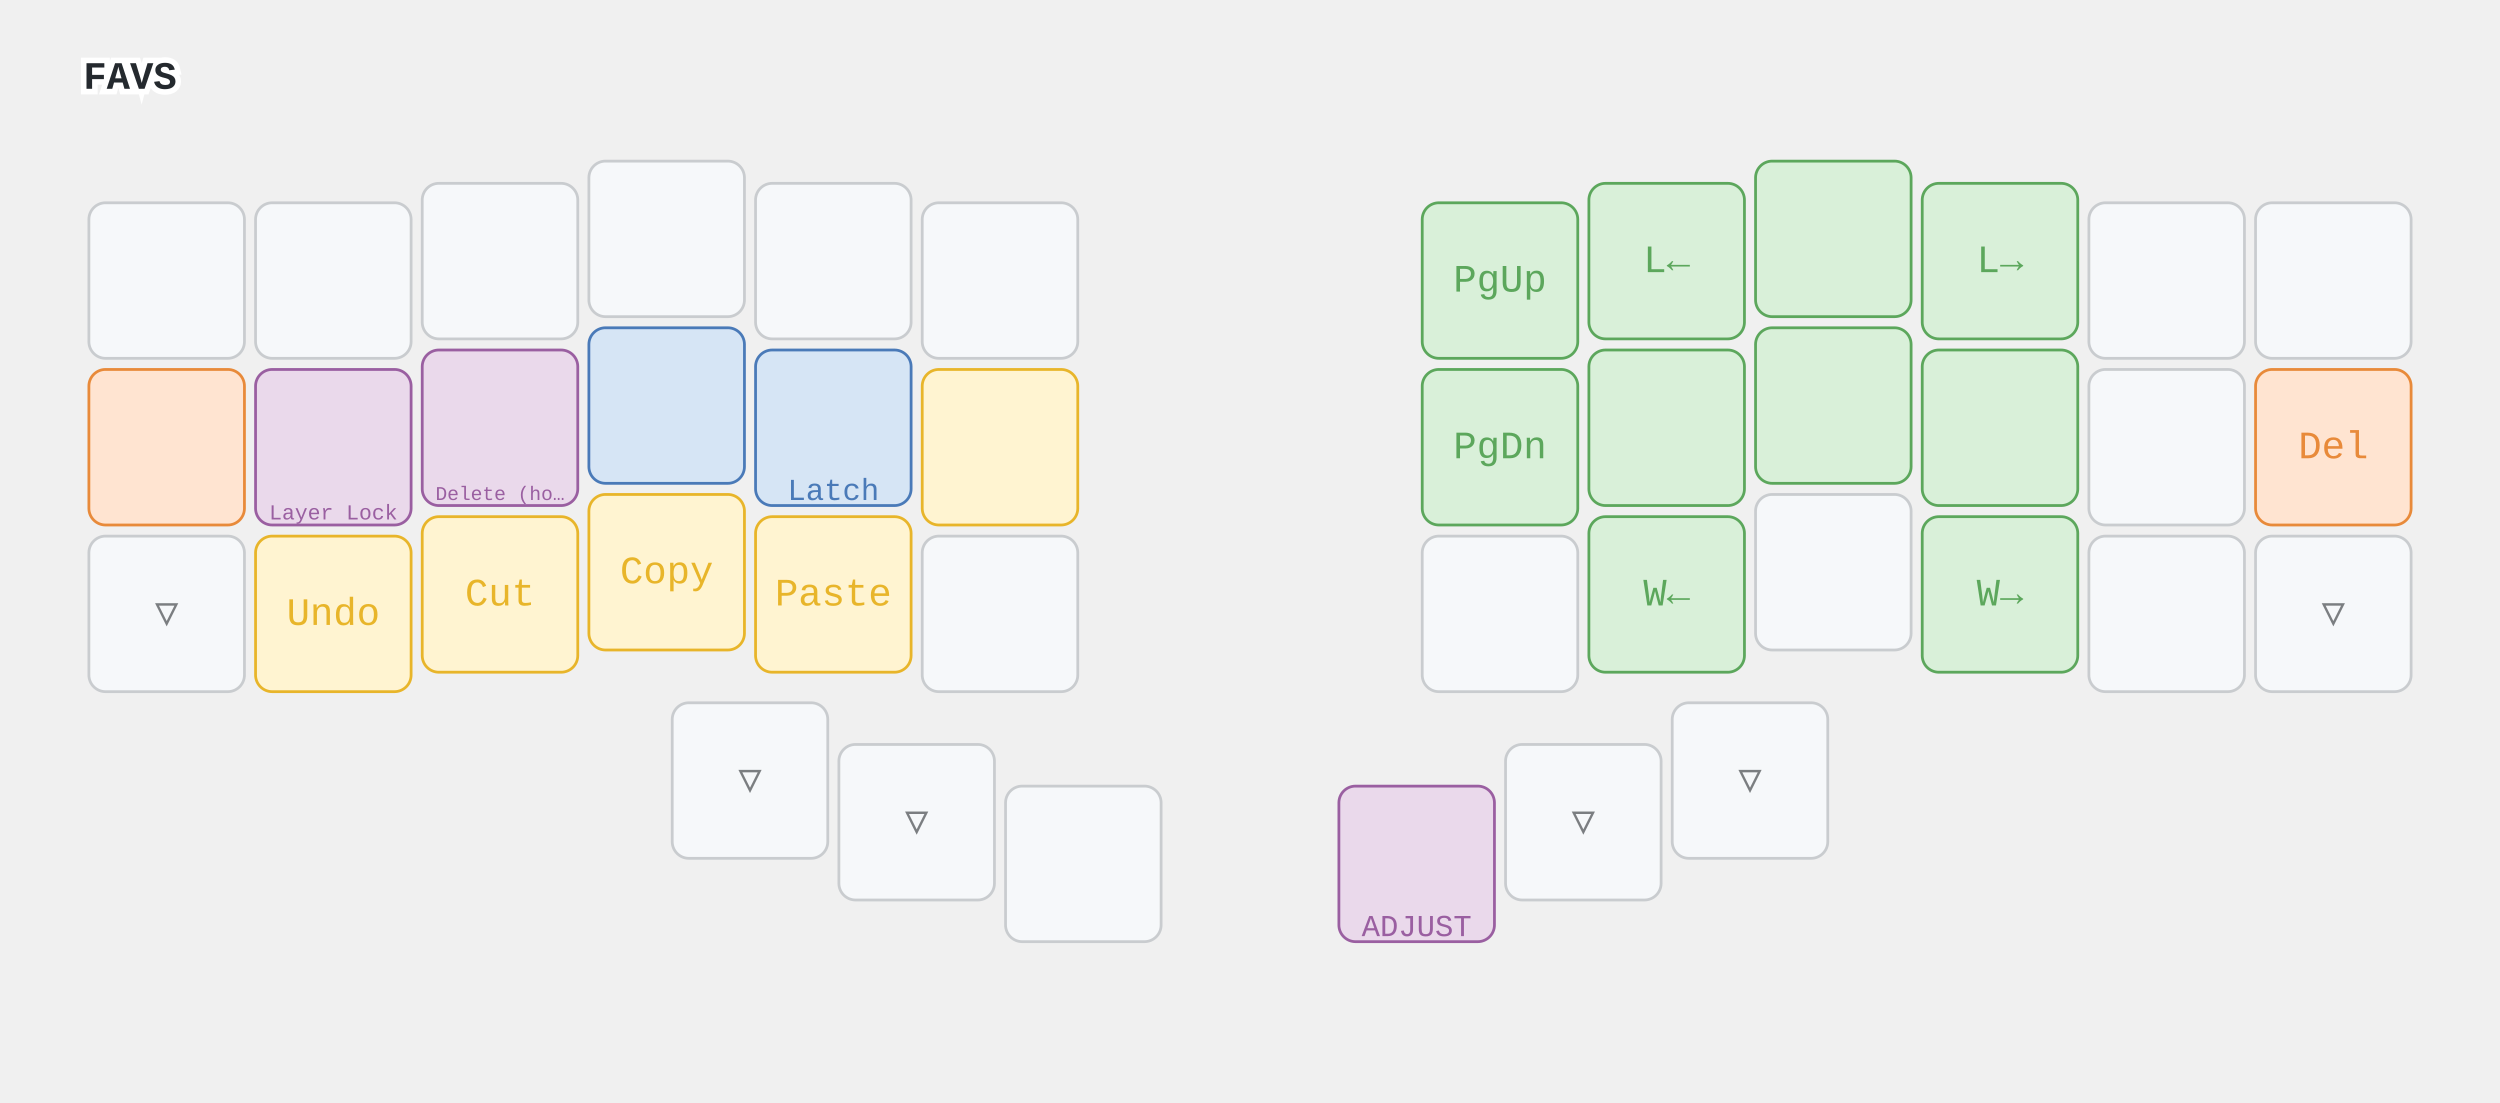
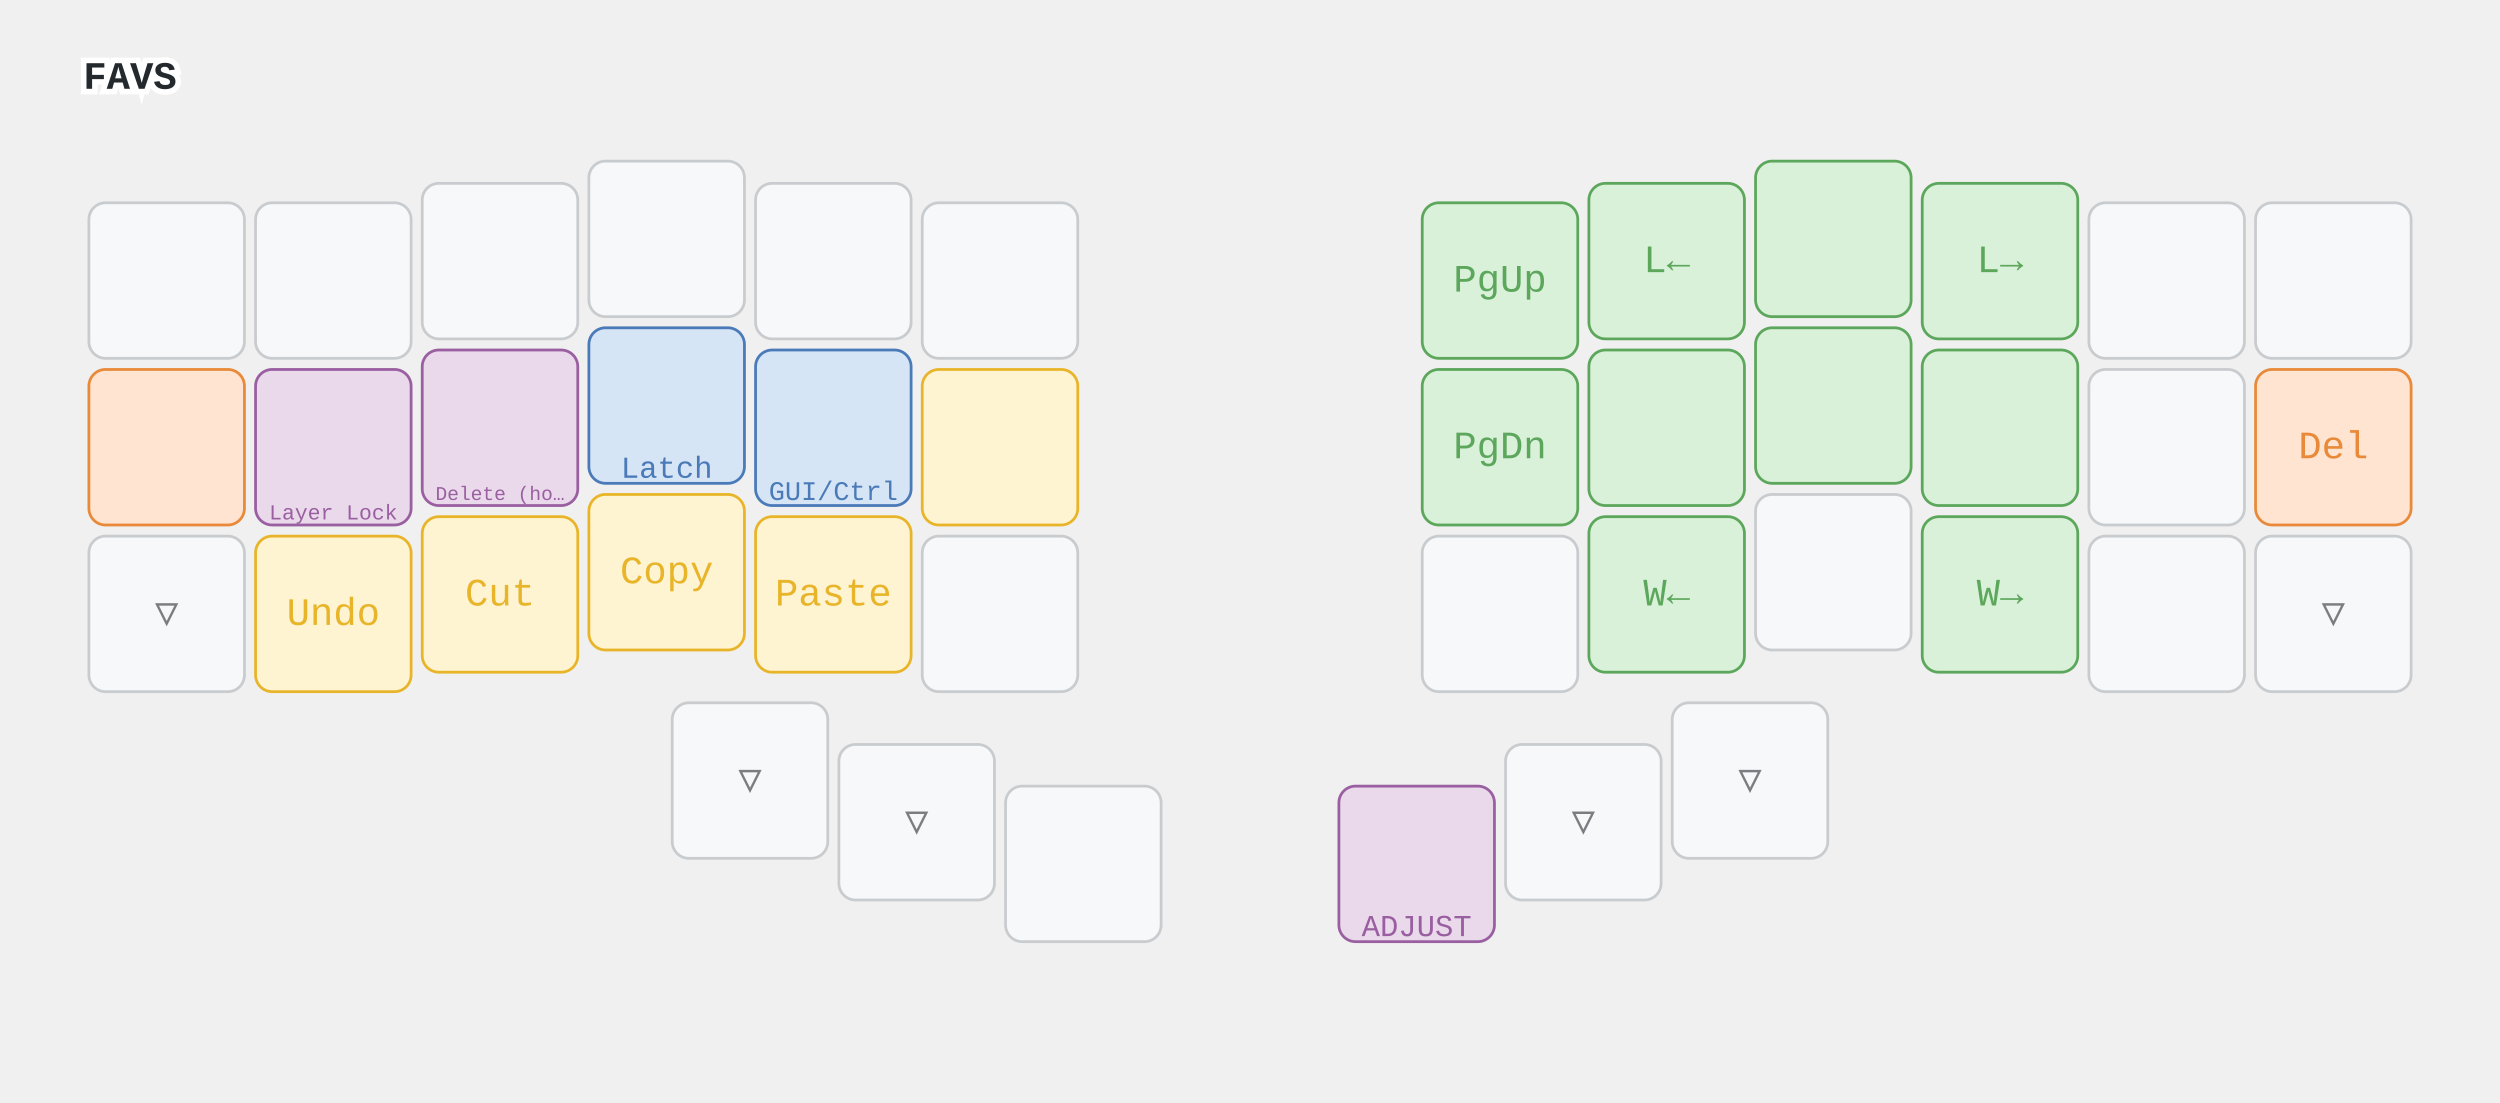
<svg xmlns="http://www.w3.org/2000/svg" xmlns:xlink="http://www.w3.org/1999/xlink" width="900" height="397" viewBox="0 0 900 397" class="keymap">
  <defs>/* start glyphs */
<svg id="mdi:apple-keyboard-shift">
      <svg id="mdi-apple-keyboard-shift" viewBox="0 0 24 24">
        <path d="M15,18V12H17.17L12,6.83L6.83,12H9V18H15M12,4L22,14H17V20H7V14H2L12,4Z" />
      </svg>
    </svg>
    <svg id="mdi:arrow-down">
      <svg id="mdi-arrow-down" viewBox="0 0 24 24">
        <path d="M11,4H13V16L18.5,10.5L19.92,11.92L12,19.84L4.08,11.92L5.5,10.5L11,16V4Z" />
      </svg>
    </svg>
    <svg id="mdi:arrow-left">
      <svg id="mdi-arrow-left" viewBox="0 0 24 24">
        <path d="M20,11V13H8L13.5,18.5L12.08,19.92L4.16,12L12.08,4.08L13.5,5.5L8,11H20Z" />
      </svg>
    </svg>
    <svg id="mdi:arrow-right">
      <svg id="mdi-arrow-right" viewBox="0 0 24 24">
        <path d="M4,11V13H16L10.5,18.5L11.92,19.92L19.84,12L11.92,4.08L10.5,5.5L16,11H4Z" />
      </svg>
    </svg>
    <svg id="mdi:arrow-up">
      <svg id="mdi-arrow-up" viewBox="0 0 24 24">
        <path d="M13,20H11V8L5.5,13.5L4.08,12.08L12,4.16L19.92,12.08L18.5,13.5L13,8V20Z" />
      </svg>
    </svg>
    <svg id="mdi:backspace-outline">
      <svg id="mdi-backspace-outline" viewBox="0 0 24 24">
        <path d="M19,15.59L17.59,17L14,13.41L10.41,17L9,15.59L12.59,12L9,8.41L10.41,7L14,10.59L17.59,7L19,8.41L15.41,12L19,15.59M22,3A2,2 0 0,1 24,5V19A2,2 0 0,1 22,21H7C6.31,21 5.77,20.64 5.41,20.11L0,12L5.41,3.88C5.77,3.35 6.31,3 7,3H22M22,5H7L2.28,12L7,19H22V5Z" />
      </svg>
    </svg>
    <svg id="mdi:keyboard-esc">
      <svg id="mdi-keyboard-esc" viewBox="0 0 24 24">
        <path d="M1 7H7V9H3V11H7V13H3V15H7V17H1V7M11 7H15V9H11V11H13C14.11 11 15 11.9 15 13V15C15 16.11 14.11 17 13 17H9V15H13V13H11C9.9 13 9 12.11 9 11V9C9 7.9 9.9 7 11 7M19 7H21C22.11 7 23 7.9 23 9V10H21V9H19V15H21V14H23V15C23 16.11 22.11 17 21 17H19C17.9 17 17 16.11 17 15V9C17 7.9 17.9 7 19 7Z" />
      </svg>
    </svg>
    <svg id="mdi:layers-triple-outline">
      <svg id="mdi-layers-triple-outline" viewBox="0 0 24 24">
        <path d="M12 16.54L19.37 10.8L21 12.07L12 19.07L3 12.07L4.62 10.81L12 16.54M12 14L3 7L12 0L21 7L12 14M12 2.53L6.26 7L12 11.47L17.74 7L12 2.53M12 21.47L19.37 15.73L21 17L12 24L3 17L4.62 15.74L12 21.47" />
      </svg>
    </svg>
    <svg id="mdi:lock-outline">
      <svg id="mdi-lock-outline" viewBox="0 0 24 24">
        <path d="M12,17C10.89,17 10,16.1 10,15C10,13.89 10.89,13 12,13A2,2 0 0,1 14,15A2,2 0 0,1 12,17M18,20V10H6V20H18M18,8A2,2 0 0,1 20,10V20A2,2 0 0,1 18,22H6C4.89,22 4,21.1 4,20V10C4,8.89 4.89,8 6,8H7V6A5,5 0 0,1 12,1A5,5 0 0,1 17,6V8H18M12,3A3,3 0 0,0 9,6V8H15V6A3,3 0 0,0 12,3Z" />
      </svg>
    </svg>
    <svg id="mdi:star-four-points-box">
      <svg id="mdi-star-four-points-box" viewBox="0 0 24 24">
        <path d="M5 3H19C20.1 3 21 3.89 21 5V19C21 19.53 20.79 20.04 20.41 20.41C20.04 20.79 19.53 21 19 21H5C4.47 21 3.96 20.79 3.59 20.41C3.21 20.04 3 19.53 3 19V5C3 3.89 3.89 3 5 3M12 17L13.56 13.58L17 12L13.56 10.44L12 7L10.43 10.44L7 12L10.43 13.58L12 17Z" />
      </svg>
    </svg>
    <svg id="mdi:swap-horizontal">
      <svg id="mdi-swap-horizontal" viewBox="0 0 24 24">
        <path d="M21,9L17,5V8H10V10H17V13M7,11L3,15L7,19V16H14V14H7V11Z" />
      </svg>
    </svg>
  </defs>/* end glyphs */
<style>/* inherit to force styles through use tags */
svg path {
    fill: inherit;
}

/* font and background color specifications */
svg.keymap {
    font-family: SFMono-Regular,Consolas,Liberation Mono,Menlo,monospace;
    font-size: 14px;
    font-kerning: normal;
    text-rendering: optimizeLegibility;
    fill: #24292e;
}

/* default key styling */
rect.key {
    fill: #f6f8fa;
}

rect.key, rect.combo {
    stroke: #c9cccf;
    stroke-width: 1;
}

/* default key side styling, only used is draw_key_sides is set */
rect.side {
    filter: brightness(90%);
}

/* color accent for combo boxes */
rect.combo, rect.combo-separate {
    fill: #cdf;
}

/* color accent for held keys */
rect.held, rect.combo.held {
    fill: #fdd;
}

/* color accent for ghost (optional) keys */
rect.ghost, rect.combo.ghost {
    stroke-dasharray: 4, 4;
    stroke-width: 2;
}

text {
    text-anchor: middle;
    dominant-baseline: middle;
}

/* styling for layer labels */
text.label {
    font-weight: bold;
    text-anchor: start;
    stroke: white;
    stroke-width: 4;
    paint-order: stroke;
}

/* styling for optional footer */
text.footer {
    text-anchor: end;
    dominant-baseline: auto;
    stroke: white;
    stroke-width: 4;
    paint-order: stroke;
}

/* styling for combo tap, and key non-tap label text */
text.combo, text.hold, text.shifted, text.left, text.right, text.tl, text.tr, text.bl, text.br {
    font-size: 11px;
}

text.hold, text.bl, text.br {
    text-anchor: middle;
    dominant-baseline: auto;
}

text.shifted, text.tl, text.tr {
    text-anchor: middle;
    dominant-baseline: hanging;
}

text.left, text.tl, text.bl {
    text-anchor: start;
}

text.right, text.tr, text.br {
    text-anchor: end;
}

text.layer-activator {
    text-decoration: underline;
}

/* styling for hold/shifted label text in combo box */
text.combo.hold, text.combo.shifted, text.combo.left, text.combo.right {
    font-size: 8px;
}

/* lighter symbol for transparent keys */
text.trans {
    fill: #7b7e81;
}

/* styling for combo dendrons */
path.combo {
    stroke-width: 1;
    stroke: gray;
    fill: none;
}

/* Start Tabler Icons Cleanup */
/* cannot use height/width with glyphs */
.icon-tabler &gt; path {
    fill: inherit;
    stroke: inherit;
    stroke-width: 2;
}
/* hide tabler's default box */
.icon-tabler &gt; path[stroke="none"][fill="none"] {
    visibility: hidden;
}
/* End Tabler Icons Cleanup */

.key.modifier rect { fill: #d6e5f5; stroke: #4a7ab8; }
.key.modifier :not(rect) { fill: #4a7ab8; }
.key.nav rect { fill: #d9f0d9; stroke: #5ca75c; }
.key.nav :not(rect) { fill: #5ca75c; }
.key.editing rect { fill: #ffe4d1; stroke: #e88a3a; }
.key.editing :not(rect) { fill: #e88a3a; }
.key.layer rect { fill: #ead9eb; stroke: #9a5fa1; }
.key.layer :not(rect) { fill: #9a5fa1; }
.key.system rect { fill: #fff4d1; stroke: #e8b52a; }
.key.system :not(rect) { fill: #e8b52a; }
.key.symbol rect { fill: #d4f0e8; stroke: #4aa78a; }
.key.symbol :not(rect) { fill: #4aa78a; }
.key.accent rect { fill: #ffe0d6; stroke: #e86d4a; }
.key.accent :not(rect) { fill: #e86d4a; }
</style>
  <g transform="translate(30, 0)" class="layer-FAVS">
    <text x="0" y="28" class="label" id="FAVS">FAVS</text>
    <g transform="translate(0, 56)">
      <g transform="translate(30, 45)" class="key keypos-0">
        <rect rx="6" ry="6" x="-28" y="-28" width="56" height="56" class="key" />
      </g>
      <g transform="translate(90, 45)" class="key keypos-1">
        <rect rx="6" ry="6" x="-28" y="-28" width="56" height="56" class="key" />
      </g>
      <g transform="translate(150, 38)" class="key keypos-2">
        <rect rx="6" ry="6" x="-28" y="-28" width="56" height="56" class="key" />
      </g>
      <g transform="translate(210, 30)" class="key keypos-3">
        <rect rx="6" ry="6" x="-28" y="-28" width="56" height="56" class="key" />
      </g>
      <g transform="translate(270, 38)" class="key keypos-4">
        <rect rx="6" ry="6" x="-28" y="-28" width="56" height="56" class="key" />
      </g>
      <g transform="translate(330, 45)" class="key keypos-5">
        <rect rx="6" ry="6" x="-28" y="-28" width="56" height="56" class="key" />
      </g>
      <g transform="translate(510, 45)" class="key nav keypos-6">
        <rect rx="6" ry="6" x="-28" y="-28" width="56" height="56" class="key nav" />
        <text x="0" y="0" class="key nav tap">PgUp</text>
      </g>
      <g transform="translate(570, 38)" class="key nav keypos-7">
        <rect rx="6" ry="6" x="-28" y="-28" width="56" height="56" class="key nav" />
        <text x="0" y="0" class="key nav tap">L←</text>
      </g>
      <g transform="translate(630, 30)" class="key nav keypos-8">
        <rect rx="6" ry="6" x="-28" y="-28" width="56" height="56" class="key nav" />
        <use href="#mdi:arrow-up" xlink:href="#mdi:arrow-up" x="-7" y="-7" height="14" width="14.0" class="key nav tap glyph mdi:arrow-up" />
      </g>
      <g transform="translate(690, 38)" class="key nav keypos-9">
        <rect rx="6" ry="6" x="-28" y="-28" width="56" height="56" class="key nav" />
        <text x="0" y="0" class="key nav tap">L→</text>
      </g>
      <g transform="translate(750, 45)" class="key keypos-10">
        <rect rx="6" ry="6" x="-28" y="-28" width="56" height="56" class="key" />
      </g>
      <g transform="translate(810, 45)" class="key keypos-11">
        <rect rx="6" ry="6" x="-28" y="-28" width="56" height="56" class="key" />
      </g>
      <g transform="translate(30, 105)" class="key editing keypos-12">
        <rect rx="6" ry="6" x="-28" y="-28" width="56" height="56" class="key editing" />
        <use href="#mdi:keyboard-esc" xlink:href="#mdi:keyboard-esc" x="-7" y="-7" height="14" width="14.0" class="key editing tap glyph mdi:keyboard-esc" />
      </g>
      <g transform="translate(90, 105)" class="key layer keypos-13">
        <rect rx="6" ry="6" x="-28" y="-28" width="56" height="56" class="key layer" />
        <use href="#mdi:lock-outline" xlink:href="#mdi:lock-outline" x="-7" y="-7" height="14" width="14.0" class="key layer tap glyph mdi:lock-outline" />
        <text x="0" y="26" class="key layer hold">
          <tspan style="font-size: 70%">Layer Lock</tspan>
        </text>
      </g>
      <g transform="translate(150, 98)" class="key layer keypos-14">
        <rect rx="6" ry="6" x="-28" y="-28" width="56" height="56" class="key layer" />
        <use href="#mdi:backspace-outline" xlink:href="#mdi:backspace-outline" x="-7" y="-7" height="14" width="14.0" class="key layer tap glyph mdi:backspace-outline" />
        <text x="0" y="26" class="key layer hold">
          <tspan style="font-size: 64%">Delete (ho…</tspan>
        </text>
      </g>
      <g transform="translate(210, 90)" class="key modifier keypos-15">
        <rect rx="6" ry="6" x="-28" y="-28" width="56" height="56" class="key modifier" />
-         <use href="#mdi:star-four-points-box" xlink:href="#mdi:star-four-points-box" x="-7" y="-7" height="14" width="14.0" class="key modifier tap glyph mdi:star-four-points-box" />
+         <use href="#mdi:apple-keyboard-shift" xlink:href="#mdi:apple-keyboard-shift" x="-7" y="-7" height="14" width="14.0" class="key modifier tap glyph mdi:apple-keyboard-shift" />
+         <text x="0" y="26" class="key modifier hold">Latch</text>
      </g>
      <g transform="translate(270, 98)" class="key modifier keypos-16">
        <rect rx="6" ry="6" x="-28" y="-28" width="56" height="56" class="key modifier" />
-         <use href="#mdi:apple-keyboard-shift" xlink:href="#mdi:apple-keyboard-shift" x="-7" y="-7" height="14" width="14.0" class="key modifier tap glyph mdi:apple-keyboard-shift" />
-         <text x="0" y="26" class="key modifier hold">Latch</text>
+         <use href="#mdi:star-four-points-box" xlink:href="#mdi:star-four-points-box" x="-7" y="-7" height="14" width="14.0" class="key modifier tap glyph mdi:star-four-points-box" />
+         <text x="0" y="26" class="key modifier hold">
+           <tspan style="font-size: 88%">GUI/Ctrl</tspan>
+         </text>
      </g>
      <g transform="translate(330, 105)" class="key system keypos-17">
        <rect rx="6" ry="6" x="-28" y="-28" width="56" height="56" class="key system" />
        <use href="#mdi:swap-horizontal" xlink:href="#mdi:swap-horizontal" x="-7" y="-7" height="14" width="14.0" class="key system tap glyph mdi:swap-horizontal" />
      </g>
      <g transform="translate(510, 105)" class="key nav keypos-18">
        <rect rx="6" ry="6" x="-28" y="-28" width="56" height="56" class="key nav" />
        <text x="0" y="0" class="key nav tap">PgDn</text>
      </g>
      <g transform="translate(570, 98)" class="key nav keypos-19">
        <rect rx="6" ry="6" x="-28" y="-28" width="56" height="56" class="key nav" />
        <use href="#mdi:arrow-left" xlink:href="#mdi:arrow-left" x="-7" y="-7" height="14" width="14.0" class="key nav tap glyph mdi:arrow-left" />
      </g>
      <g transform="translate(630, 90)" class="key nav keypos-20">
        <rect rx="6" ry="6" x="-28" y="-28" width="56" height="56" class="key nav" />
        <use href="#mdi:arrow-down" xlink:href="#mdi:arrow-down" x="-7" y="-7" height="14" width="14.0" class="key nav tap glyph mdi:arrow-down" />
      </g>
      <g transform="translate(690, 98)" class="key nav keypos-21">
        <rect rx="6" ry="6" x="-28" y="-28" width="56" height="56" class="key nav" />
        <use href="#mdi:arrow-right" xlink:href="#mdi:arrow-right" x="-7" y="-7" height="14" width="14.0" class="key nav tap glyph mdi:arrow-right" />
      </g>
      <g transform="translate(750, 105)" class="key keypos-22">
        <rect rx="6" ry="6" x="-28" y="-28" width="56" height="56" class="key" />
      </g>
      <g transform="translate(810, 105)" class="key editing keypos-23">
        <rect rx="6" ry="6" x="-28" y="-28" width="56" height="56" class="key editing" />
        <text x="0" y="0" class="key editing tap">Del</text>
      </g>
      <g transform="translate(30, 165)" class="key trans keypos-24">
        <rect rx="6" ry="6" x="-28" y="-28" width="56" height="56" class="key trans" />
        <text x="0" y="0" class="key trans tap">▽</text>
      </g>
      <g transform="translate(90, 165)" class="key system keypos-25">
        <rect rx="6" ry="6" x="-28" y="-28" width="56" height="56" class="key system" />
        <text x="0" y="0" class="key system tap">Undo</text>
      </g>
      <g transform="translate(150, 158)" class="key system keypos-26">
        <rect rx="6" ry="6" x="-28" y="-28" width="56" height="56" class="key system" />
        <text x="0" y="0" class="key system tap">Cut</text>
      </g>
      <g transform="translate(210, 150)" class="key system keypos-27">
        <rect rx="6" ry="6" x="-28" y="-28" width="56" height="56" class="key system" />
        <text x="0" y="0" class="key system tap">Copy</text>
      </g>
      <g transform="translate(270, 158)" class="key system keypos-28">
        <rect rx="6" ry="6" x="-28" y="-28" width="56" height="56" class="key system" />
        <text x="0" y="0" class="key system tap">Paste</text>
      </g>
      <g transform="translate(330, 165)" class="key keypos-29">
        <rect rx="6" ry="6" x="-28" y="-28" width="56" height="56" class="key" />
      </g>
      <g transform="translate(510, 165)" class="key keypos-30">
        <rect rx="6" ry="6" x="-28" y="-28" width="56" height="56" class="key" />
      </g>
      <g transform="translate(570, 158)" class="key nav keypos-31">
        <rect rx="6" ry="6" x="-28" y="-28" width="56" height="56" class="key nav" />
        <text x="0" y="0" class="key nav tap">W←</text>
      </g>
      <g transform="translate(630, 150)" class="key keypos-32">
        <rect rx="6" ry="6" x="-28" y="-28" width="56" height="56" class="key" />
      </g>
      <g transform="translate(690, 158)" class="key nav keypos-33">
        <rect rx="6" ry="6" x="-28" y="-28" width="56" height="56" class="key nav" />
        <text x="0" y="0" class="key nav tap">W→</text>
      </g>
      <g transform="translate(750, 165)" class="key keypos-34">
        <rect rx="6" ry="6" x="-28" y="-28" width="56" height="56" class="key" />
      </g>
      <g transform="translate(810, 165)" class="key trans keypos-35">
        <rect rx="6" ry="6" x="-28" y="-28" width="56" height="56" class="key trans" />
        <text x="0" y="0" class="key trans tap">▽</text>
      </g>
      <g transform="translate(240, 225)" class="key trans keypos-36">
        <rect rx="6" ry="6" x="-28" y="-28" width="56" height="56" class="key trans" />
        <text x="0" y="0" class="key trans tap">▽</text>
      </g>
      <g transform="translate(300, 240)" class="key trans keypos-37">
        <rect rx="6" ry="6" x="-28" y="-28" width="56" height="56" class="key trans" />
        <text x="0" y="0" class="key trans tap">▽</text>
      </g>
      <g transform="translate(360, 255)" class="key keypos-38">
        <rect rx="6" ry="6" x="-28" y="-28" width="56" height="56" class="key" />
      </g>
      <g transform="translate(480, 255)" class="key layer keypos-39">
        <rect rx="6" ry="6" x="-28" y="-28" width="56" height="56" class="key layer" />
        <use href="#mdi:layers-triple-outline" xlink:href="#mdi:layers-triple-outline" x="-7" y="-7" height="14" width="14.0" class="key layer tap glyph mdi:layers-triple-outline" />
        <text x="0" y="26" class="key layer hold">ADJUST</text>
      </g>
      <g transform="translate(540, 240)" class="key trans keypos-40">
        <rect rx="6" ry="6" x="-28" y="-28" width="56" height="56" class="key trans" />
        <text x="0" y="0" class="key trans tap">▽</text>
      </g>
      <g transform="translate(600, 225)" class="key trans keypos-41">
        <rect rx="6" ry="6" x="-28" y="-28" width="56" height="56" class="key trans" />
        <text x="0" y="0" class="key trans tap">▽</text>
      </g>
    </g>
  </g>
</svg>
